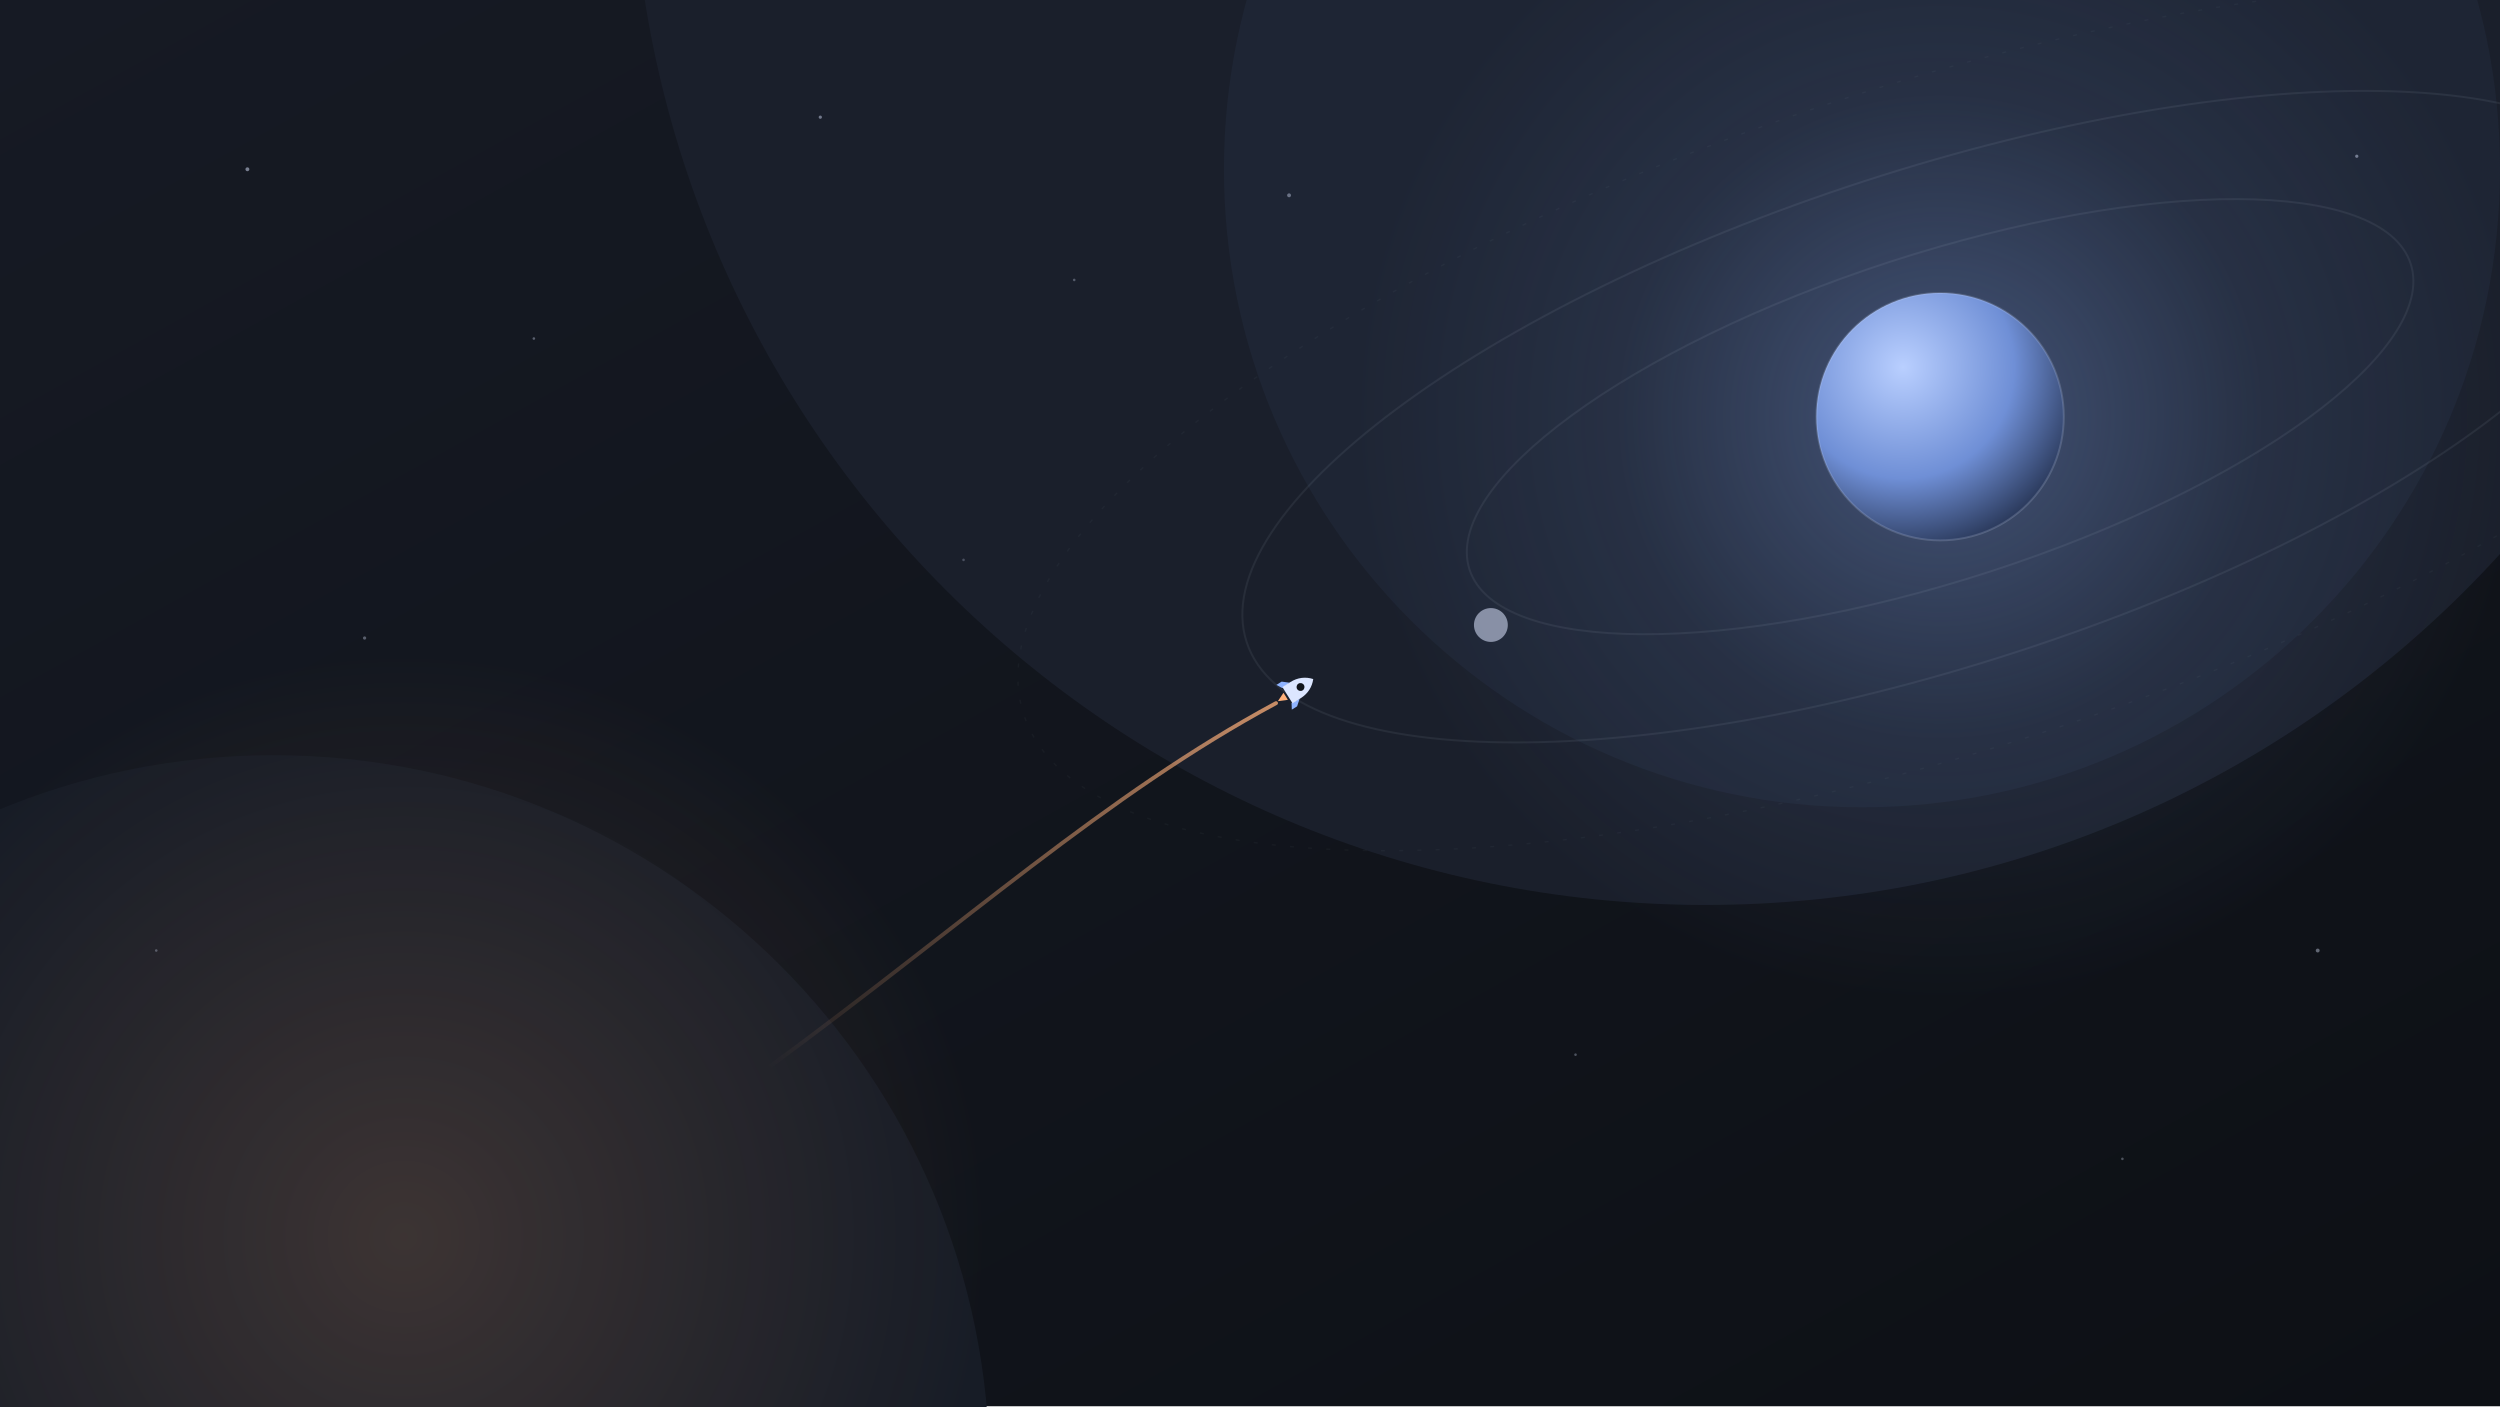
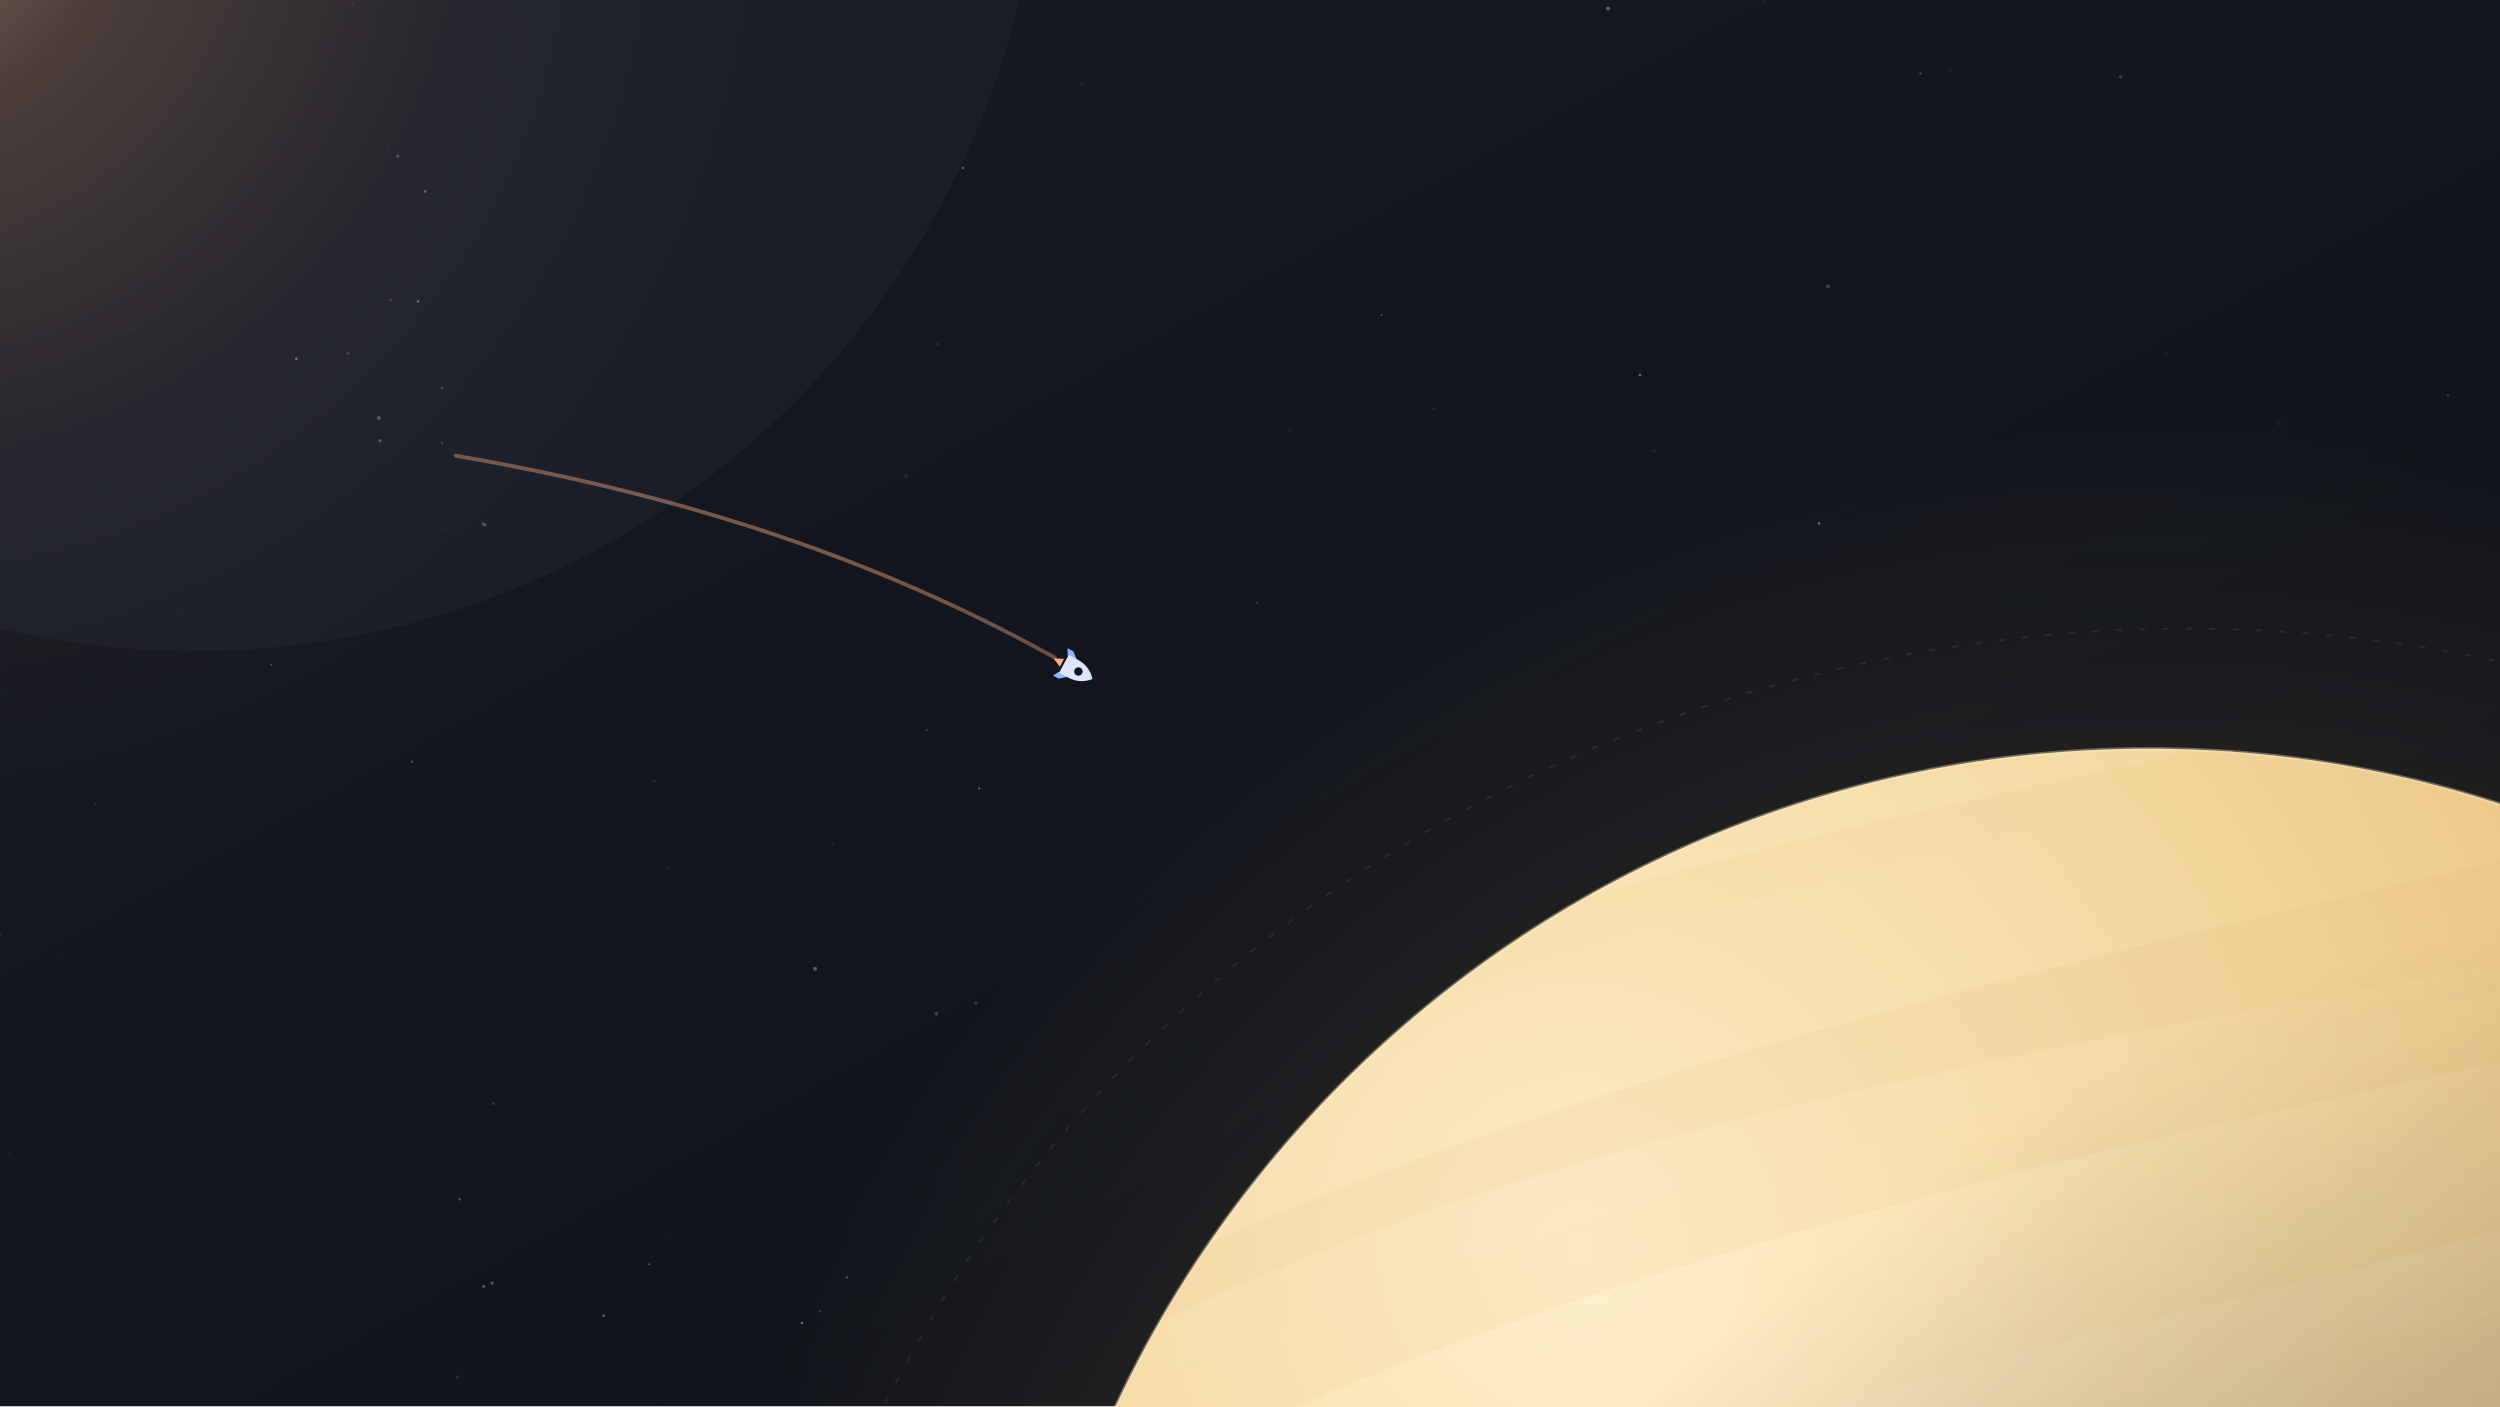
<svg xmlns="http://www.w3.org/2000/svg" width="3840" height="2160" viewBox="0 0 3840 2160">
  <defs>
    <linearGradient id="base" x1="0" y1="0" x2="1" y2="1">
      <stop offset="0" stop-color="#161a24" />
      <stop offset="1" stop-color="#0d1015" />
    </linearGradient>
-     <radialGradient id="glow" cx="0.5" cy="0.5" r="0.5">
-       <stop offset="0" stop-color="#8fb3ff" stop-opacity="0.34" />
-       <stop offset="0.55" stop-color="#8fb3ff" stop-opacity="0.08" />
-       <stop offset="1" stop-color="#8fb3ff" stop-opacity="0" />
-     </radialGradient>
-     <radialGradient id="warm" cx="0.5" cy="0.5" r="0.5">
-       <stop offset="0" stop-color="#ffb07a" stop-opacity="0.16" />
+     <radialGradient id="sun" cx="0.5" cy="0.5" r="0.5">
+       <stop offset="0" stop-color="#ffe0b0" stop-opacity="0.5" />
+       <stop offset="0.25" stop-color="#ffb07a" stop-opacity="0.22" />
+       <stop offset="0.6" stop-color="#ffb07a" stop-opacity="0.06" />
      <stop offset="1" stop-color="#ffb07a" stop-opacity="0" />
    </radialGradient>
-     <radialGradient id="planet" cx="0.35" cy="0.3" r="0.75">
-       <stop offset="0" stop-color="#b9cfff" />
-       <stop offset="0.6" stop-color="#6f8fd6" />
-       <stop offset="1" stop-color="#2b3a5c" />
+     <radialGradient id="haze" cx="0.5" cy="0.5" r="0.5">
+       <stop offset="0.55" stop-color="#ffcf8a" stop-opacity="0.2" />
+       <stop offset="0.75" stop-color="#ffcf8a" stop-opacity="0.070" />
+       <stop offset="1" stop-color="#ffcf8a" stop-opacity="0" />
+     </radialGradient>
+     <radialGradient id="venus" cx="0.25" cy="0.22" r="0.95">
+       <stop offset="0" stop-color="#fff1cf" />
+       <stop offset="0.35" stop-color="#f4d9a0" />
+       <stop offset="0.7" stop-color="#e2b46e" />
+       <stop offset="1" stop-color="#b9844a" />
+     </radialGradient>
+     <radialGradient id="night" cx="0.85" cy="0.85" r="0.8">
+       <stop offset="0" stop-color="rgb(13,16,21)" stop-opacity="0.85" />
+       <stop offset="0.55" stop-color="rgb(13,16,21)" stop-opacity="0.35" />
+       <stop offset="1" stop-color="rgb(13,16,21)" stop-opacity="0" />
    </radialGradient>
    <linearGradient id="trail" x1="0" y1="1" x2="1" y2="0">
      <stop offset="0" stop-color="#ffb07a" stop-opacity="0" />
      <stop offset="1" stop-color="#ffb07a" stop-opacity="0.75" />
    </linearGradient>
+     <clipPath id="disc">
+       <circle cx="3300" cy="2900" r="1750" />
+     </clipPath>
  </defs>
  <rect width="3840" height="2160" fill="url(#base)" />
-   <circle cx="2620" cy="-260" r="1650" fill="#1a1f2b" />
-   <circle cx="2860" cy="260" r="980" fill="#1e2534" />
-   <circle cx="420" cy="2260" r="1100" fill="#171c26" />
-   <circle cx="2980" cy="640" r="900" fill="url(#glow)" />
-   <circle cx="620" cy="1900" r="900" fill="url(#warm)" />
-   <g fill="none" stroke="#dce6ff" stroke-opacity="0.07" stroke-width="3">
-     <ellipse cx="2980" cy="640" rx="760" ry="250" transform="rotate(-18 2980 640)" />
-     <ellipse cx="2980" cy="640" rx="1120" ry="380" transform="rotate(-18 2980 640)" />
+   <circle cx="300" cy="-300" r="1300" fill="#191e29" />
+   <circle cx="-200" cy="-200" r="1500" fill="url(#sun)" />
+   <circle cx="3300" cy="2900" r="2240" fill="url(#haze)" />
+   <circle cx="3300" cy="2900" r="1750" fill="url(#venus)" />
+   <g clip-path="url(#disc)">
+     <g transform="translate(0.0 0) rotate(-18 3300 2900)">
+       <path d="M1375 1062 C 2425 542, 3825 775, 5225 1016 L5225 1569 C 3825 1282, 2425 1048, 1375 1569 Z" fill="#f4d9a0" fill-opacity="0.15" />
+       <path d="M1375 1446 C 2425 920, 3825 1333, 5225 1363 L5225 1830 C 3825 1717, 2425 1303, 1375 1830 Z" fill="#e2b46e" fill-opacity="0.10" />
+       <path d="M1375 1693 C 2425 1319, 3825 1536, 5225 1650 L5225 1977 C 3825 1820, 2425 1603, 1375 1977 Z" fill="#e2b46e" fill-opacity="0.11" />
+       <path d="M1375 1858 C 2425 1435, 3825 1821, 5225 1780 L5225 2311 C 3825 2275, 2425 1889, 1375 2311 Z" fill="#f4d9a0" fill-opacity="0.07" />
+       <path d="M1375 2176 C 2425 1829, 3825 2204, 5225 2101 L5225 2645 C 3825 2673, 2425 2298, 1375 2645 Z" fill="#fff1cf" fill-opacity="0.14" />
+       <path d="M1375 2542 C 2425 2251, 3825 2674, 5225 2457 L5225 2974 C 3825 3106, 2425 2683, 1375 2974 Z" fill="#e2b46e" fill-opacity="0.10" />
+       <path d="M1375 2835 C 2425 2635, 3825 3006, 5225 2761 L5225 3255 C 3825 3426, 2425 3056, 1375 3255 Z" fill="#e2b46e" fill-opacity="0.16" />
+       <path d="M1375 3186 C 2425 3081, 3825 3416, 5225 3119 L5225 3509 C 3825 3740, 2425 3405, 1375 3509 Z" fill="#f4d9a0" fill-opacity="0.12" />
+       <path d="M1375 3436 C 2425 3355, 3825 3754, 5225 3357 L5225 3761 C 3825 4078, 2425 3680, 1375 3761 Z" fill="#fff1cf" fill-opacity="0.12" />
+       <path d="M1375 3674 C 2425 3734, 3825 3955, 5225 3630 L5225 4097 C 3825 4378, 2425 4157, 1375 4097 Z" fill="#fff1cf" fill-opacity="0.08" />
+       <path d="M1375 3947 C 2425 4021, 3825 4334, 5225 3885 L5225 4368 C 3825 4755, 2425 4441, 1375 4368 Z" fill="#e2b46e" fill-opacity="0.10" />
+       <path d="M1375 4221 C 2425 4370, 3825 4653, 5225 4164 L5225 4576 C 3825 5007, 2425 4725, 1375 4576 Z" fill="#f4d9a0" fill-opacity="0.12" />
+       <path d="M1375 4429 C 2425 4592, 3825 4940, 5225 4360 L5225 4901 C 3825 5412, 2425 5064, 1375 4901 Z" fill="#e2b46e" fill-opacity="0.14" />
+       <path d="M1375 2288 Q 3125 2812 5225 2865 L5225 3110 Q 3125 3040 1375 3600 Z" fill="#b9844a" fill-opacity="0.10" />
+     </g>
+     <circle cx="3300" cy="2900" r="1750" fill="url(#night)" />
  </g>
-   <ellipse cx="2980" cy="640" rx="1480" ry="510" transform="rotate(-18 2980 640)" fill="none" stroke="#dce6ff" stroke-opacity="0.035" stroke-width="2" stroke-dasharray="6 22" />
-   <circle cx="2980" cy="640" r="190" fill="url(#planet)" />
-   <circle cx="2980" cy="640" r="190" fill="none" stroke="#dce6ff" stroke-opacity="0.18" stroke-width="3" />
-   <circle cx="2290" cy="960" r="26" fill="#dce6ff" fill-opacity="0.55" />
-   <path d="M1180 1640 C 1480 1420, 1700 1220, 1960 1080" fill="none" stroke="url(#trail)" stroke-width="6" stroke-linecap="round" />
-   <g transform="translate(1990 1060) rotate(58) scale(3.2) translate(-12 -12)">
+   <circle cx="3300" cy="2900" r="1750" fill="none" stroke="#fff1cf" stroke-opacity="0.35" stroke-width="5" />
+   <ellipse cx="3300" cy="2900" rx="2130" ry="1930" transform="rotate(-8 3300 2900)" fill="none" stroke="#dce6ff" stroke-opacity="0.078" stroke-width="3" stroke-dasharray="10 26" />
+   <path d="M700 700 C 1050 760, 1350 860, 1620 1010" fill="none" stroke="url(#trail)" stroke-width="6" stroke-linecap="round" />
+   <g transform="translate(1648.0 1027.0) rotate(118) scale(3.4) translate(-12 -12)">
    <path d="M7.5 12.5L5 15.5v3l2.8-1.6z" fill="#8fb3ff" />
    <path d="M16.5 12.5L19 15.5v3l-2.8-1.6z" fill="#8fb3ff" />
    <path d="M12 2c3 2.5 4.6 6 4.6 10v4.6H7.4V12C7.4 8 9 4.5 12 2z" fill="#dce6ff" />
    <circle cx="12" cy="9.2" r="1.9" fill="#12151b" />
-     <path d="M10 17.6h4l-2 4.4z" fill="#ffb07a" />
+     <path d="M10 17.6h4l-2 4.40z" fill="#ffb07a" />
  </g>
  <g fill="#dce6ff">
-     <circle cx="380" cy="260" r="3" fill-opacity="0.5" />
-     <circle cx="820" cy="520" r="2" fill-opacity="0.35" />
-     <circle cx="1260" cy="180" r="2.5" fill-opacity="0.45" />
-     <circle cx="1650" cy="430" r="2" fill-opacity="0.3" />
-     <circle cx="560" cy="980" r="2.5" fill-opacity="0.35" />
-     <circle cx="1980" cy="300" r="3" fill-opacity="0.4" />
-     <circle cx="3560" cy="1460" r="3" fill-opacity="0.4" />
-     <circle cx="3260" cy="1780" r="2" fill-opacity="0.3" />
-     <circle cx="3620" cy="240" r="2.5" fill-opacity="0.45" />
-     <circle cx="2420" cy="1620" r="2" fill-opacity="0.3" />
-     <circle cx="1480" cy="860" r="2" fill-opacity="0.25" />
-     <circle cx="240" cy="1460" r="2" fill-opacity="0.3" />
+     <circle cx="3257" cy="118" r="2.5" fill-opacity="0.208" />
+     <circle cx="642" cy="463" r="2" fill-opacity="0.385" />
+     <circle cx="417" cy="1021" r="1.5" fill-opacity="0.298" />
+     <circle cx="653" cy="294" r="2" fill-opacity="0.387" />
+     <circle cx="541" cy="7" r="1.5" fill-opacity="0.132" />
+     <circle cx="679" cy="681" r="2" fill-opacity="0.154" />
+     <circle cx="744" cy="806" r="2.5" fill-opacity="0.313" />
+     <circle cx="679" cy="596" r="2" fill-opacity="0.195" />
+     <circle cx="2470" cy="13" r="3" fill-opacity="0.339" />
+     <circle cx="756" cy="1971" r="2.5" fill-opacity="0.3" />
+     <circle cx="93" cy="1464" r="2.5" fill-opacity="0.023" />
+     <circle cx="1499" cy="1541" r="3" fill-opacity="0.136" />
+     <circle cx="741" cy="804" r="1.5" fill-opacity="0.277" />
+     <circle cx="1027" cy="1895" r="1.5" fill-opacity="0.06" />
+     <circle cx="1504" cy="1211" r="1.5" fill-opacity="0.443" />
+     <circle cx="3760" cy="607" r="2" fill-opacity="0.148" />
+     <circle cx="1279" cy="1297" r="2" fill-opacity="0.068" />
+     <circle cx="1981" cy="661" r="1.5" fill-opacity="0.091" />
+     <circle cx="1662" cy="130" r="2" fill-opacity="0.083" />
+     <circle cx="596" cy="228" r="1.5" fill-opacity="0.075" />
+     <circle cx="534" cy="543" r="2.5" fill-opacity="0.146" />
+     <circle cx="611" cy="240" r="2.5" fill-opacity="0.238" />
+     <circle cx="2541" cy="693" r="3" fill-opacity="0.06" />
+     <circle cx="1301" cy="1962" r="2" fill-opacity="0.282" />
+     <circle cx="600" cy="461" r="2.5" fill-opacity="0.125" />
+     <circle cx="737" cy="365" r="2.5" fill-opacity="0.038" />
+     <circle cx="1479" cy="258" r="2" fill-opacity="0.355" />
+     <circle cx="1252" cy="1488" r="3" fill-opacity="0.349" />
+     <circle cx="1392" cy="731" r="3" fill-opacity="0.084" />
+     <circle cx="1026" cy="1334" r="2" fill-opacity="0.063" />
+     <circle cx="1424" cy="1121" r="2" fill-opacity="0.153" />
+     <circle cx="706" cy="1842" r="2" fill-opacity="0.315" />
+     <circle cx="680" cy="813" r="2" fill-opacity="0.059" />
+     <circle cx="703" cy="2115" r="2.5" fill-opacity="0.141" />
+     <circle cx="2950" cy="113" r="2" fill-opacity="0.214" />
+     <circle cx="2662" cy="740" r="2" fill-opacity="0.033" />
+     <circle cx="1931" cy="926" r="2" fill-opacity="0.168" />
+     <circle cx="743" cy="1976" r="2" fill-opacity="0.428" />
+     <circle cx="1438" cy="1557" r="3" fill-opacity="0.196" />
+     <circle cx="2" cy="1435" r="2.5" fill-opacity="0.075" />
+     <circle cx="147" cy="1234" r="1.5" fill-opacity="0.18" />
+     <circle cx="1440" cy="529" r="2.5" fill-opacity="0.09" />
+     <circle cx="582" cy="642" r="3" fill-opacity="0.277" />
+     <circle cx="815" cy="544" r="3" fill-opacity="0.029" />
+     <circle cx="2710" cy="3" r="2.5" fill-opacity="0.074" />
+     <circle cx="2519" cy="576" r="2" fill-opacity="0.409" />
+     <circle cx="927" cy="2021" r="2" fill-opacity="0.386" />
+     <circle cx="3501" cy="651" r="3" fill-opacity="0.055" />
+     <circle cx="1232" cy="2032" r="2" fill-opacity="0.431" />
+     <circle cx="1259" cy="2014" r="2" fill-opacity="0.185" />
+     <circle cx="1005" cy="1200" r="1.5" fill-opacity="0.176" />
+     <circle cx="997" cy="1942" r="1.5" fill-opacity="0.299" />
+     <circle cx="633" cy="1170" r="2" fill-opacity="0.238" />
+     <circle cx="2122" cy="484" r="1.5" fill-opacity="0.297" />
+     <circle cx="2995" cy="109" r="2.5" fill-opacity="0.049" />
+     <circle cx="3328" cy="542" r="1.5" fill-opacity="0.08" />
+     <circle cx="2808" cy="440" r="3" fill-opacity="0.223" />
+     <circle cx="2794" cy="804" r="2" fill-opacity="0.439" />
+     <circle cx="13" cy="1772" r="3" fill-opacity="0.038" />
+     <circle cx="584" cy="677" r="2.5" fill-opacity="0.261" />
+     <circle cx="2203" cy="628" r="2.5" fill-opacity="0.073" />
+     <circle cx="280" cy="942" r="2" fill-opacity="0.033" />
+     <circle cx="104" cy="1364" r="2.5" fill-opacity="0.024" />
+     <circle cx="200" cy="505" r="1.5" fill-opacity="0.058" />
+     <circle cx="455" cy="551" r="2" fill-opacity="0.432" />
+     <circle cx="758" cy="1695" r="2" fill-opacity="0.198" />
  </g>
</svg>
